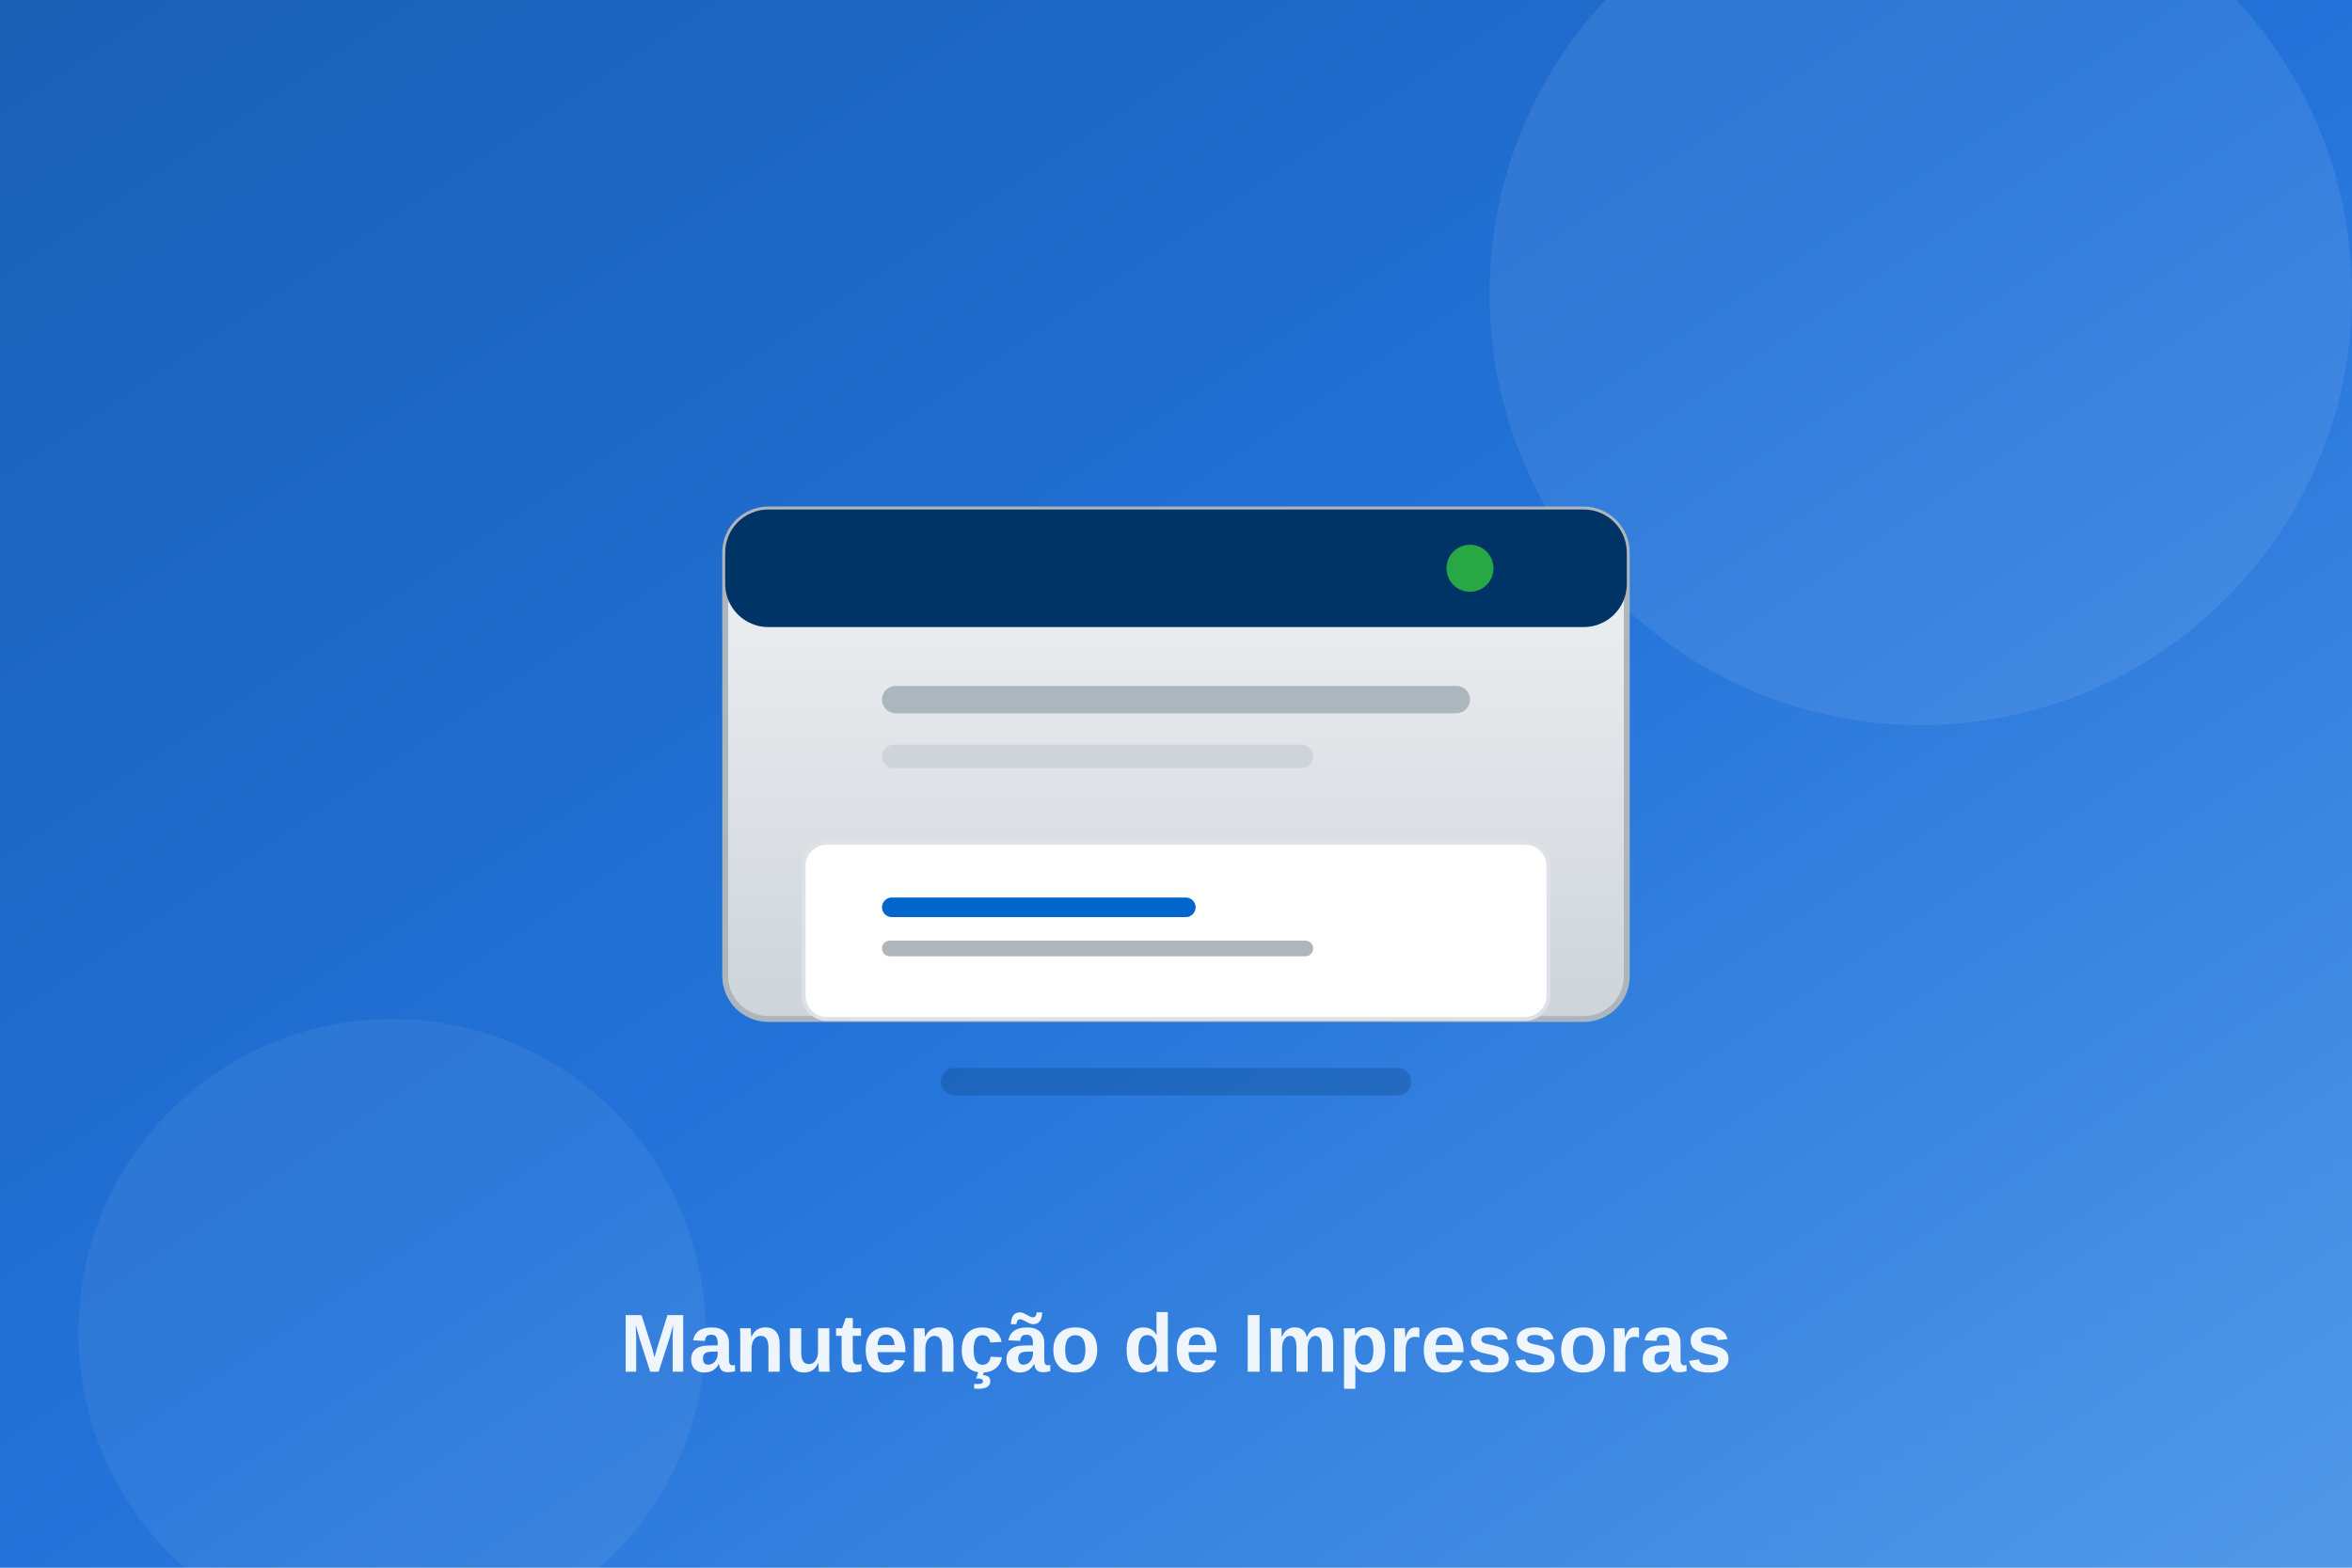
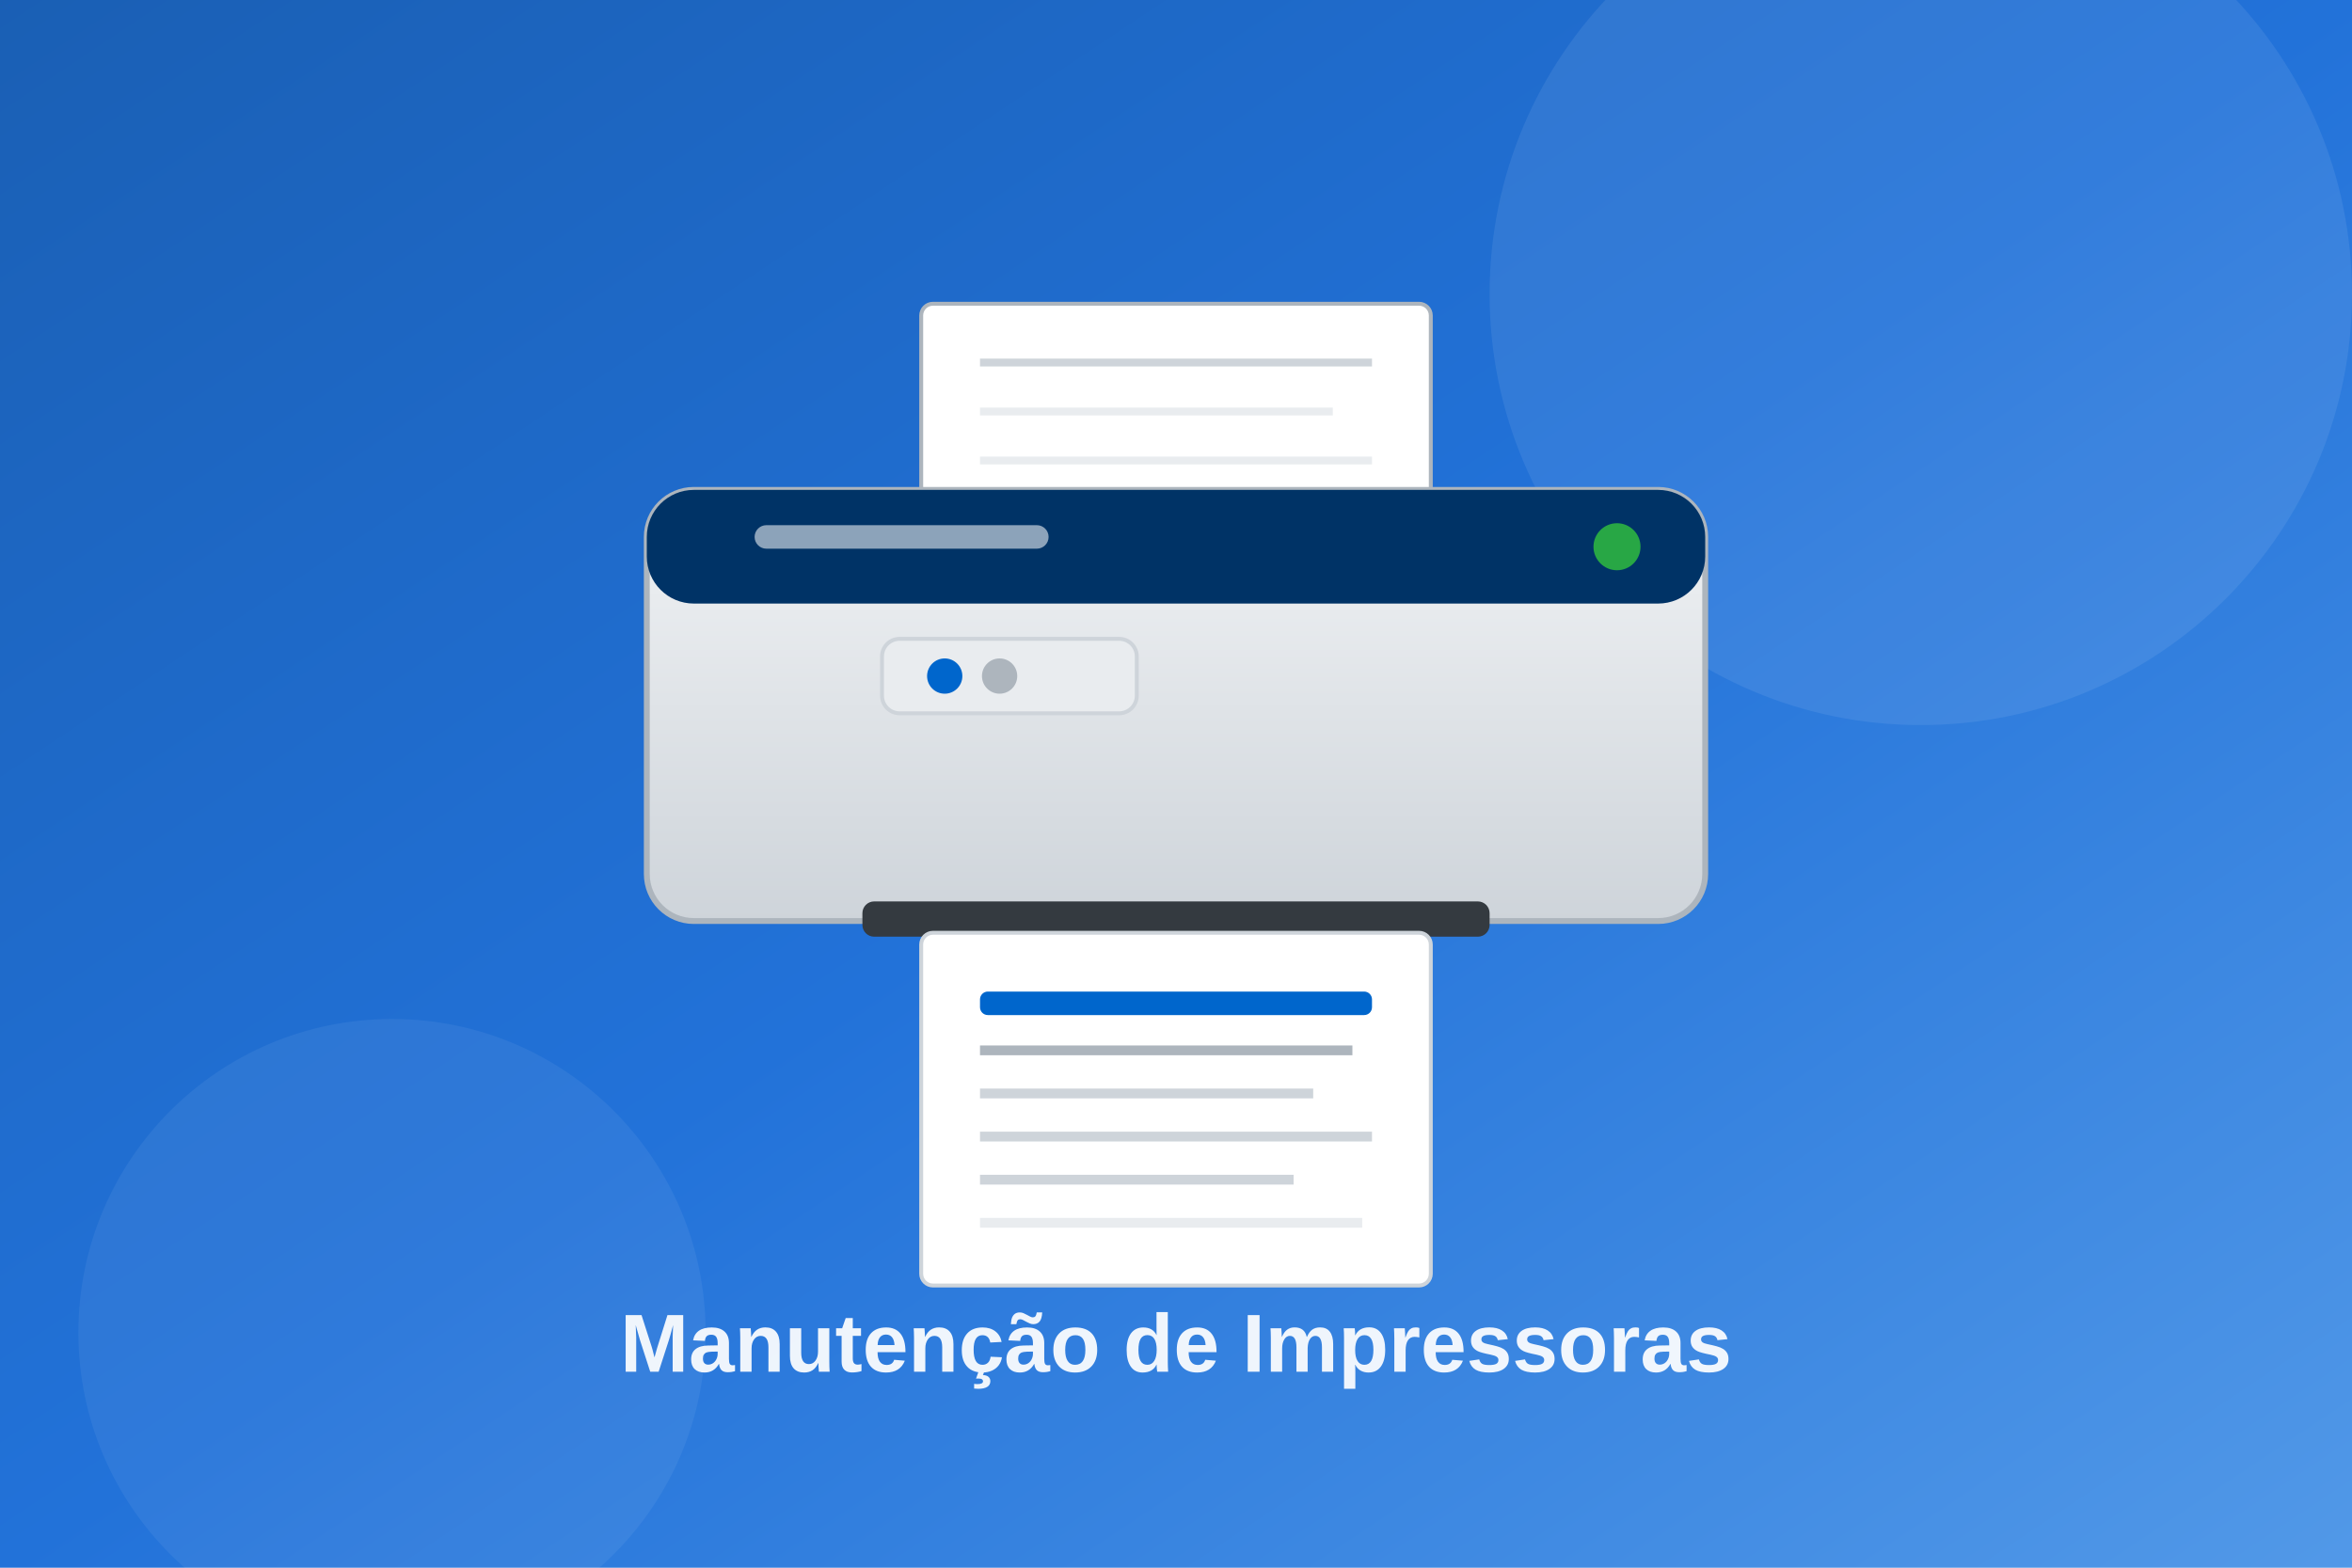
- <svg xmlns="http://www.w3.org/2000/svg" viewBox="0 0 1200 800" width="1200" height="800" role="img" aria-label="Ilustração de manutenção de impressoras">
+ <svg xmlns="http://www.w3.org/2000/svg" viewBox="0 0 1200 800" width="1200" height="800" role="img" aria-label="Impressora imprimindo uma folha">
  <defs>
    <linearGradient id="bg" x1="0" y1="0" x2="1" y2="1">
      <stop offset="0" stop-color="#1a5fb4" />
      <stop offset="0.5" stop-color="#2272d9" />
      <stop offset="1" stop-color="#5299e8" />
    </linearGradient>
    <linearGradient id="dev" x1="0" y1="0" x2="0" y2="1">
      <stop offset="0" stop-color="#f1f3f5" />
      <stop offset="1" stop-color="#ced4da" />
    </linearGradient>
  </defs>
  <rect width="1200" height="800" fill="url(#bg)" />
  <circle cx="980" cy="150" r="220" fill="#ffffff" opacity="0.08" />
  <circle cx="200" cy="680" r="160" fill="#ffffff" opacity="0.06" />
-   <g transform="translate(600 410)">
-     <rect x="-230" y="-150" width="460" height="260" rx="22" fill="url(#dev)" stroke="#adb5bd" stroke-width="3" />
-     <rect x="-230" y="-150" width="460" height="60" rx="22" fill="#003366" />
-     <rect x="-150" y="-60" width="300" height="14" rx="7" fill="#adb5bd" />
-     <rect x="-150" y="-30" width="220" height="12" rx="6" fill="#ced4da" />
-     <rect x="-190" y="20" width="380" height="90" rx="12" fill="#ffffff" stroke="#dee2e6" stroke-width="2" />
-     <rect x="-150" y="48" width="160" height="10" rx="5" fill="#0066cc" />
-     <rect x="-150" y="70" width="220" height="8" rx="4" fill="#adb5bd" />
-     <circle cx="150" cy="-120" r="12" fill="#28a745" />
-     <rect x="-120" y="135" width="240" height="14" rx="7" fill="#003366" opacity="0.25" />
+   <g transform="translate(600 360)">
+     <rect x="-130" y="-205" width="260" height="120" rx="6" fill="#ffffff" stroke="#adb5bd" stroke-width="2" />
+     <line x1="-100" y1="-175" x2="100" y2="-175" stroke="#ced4da" stroke-width="4" />
+     <line x1="-100" y1="-150" x2="80" y2="-150" stroke="#e9ecef" stroke-width="4" />
+     <line x1="-100" y1="-125" x2="100" y2="-125" stroke="#e9ecef" stroke-width="4" />
+     <rect x="-270" y="-110" width="540" height="220" rx="24" fill="url(#dev)" stroke="#adb5bd" stroke-width="3" />
+     <rect x="-270" y="-110" width="540" height="58" rx="24" fill="#003366" />
+     <rect x="-215" y="-92" width="150" height="12" rx="6" fill="#ffffff" opacity="0.55" />
+     <circle cx="225" cy="-81" r="12" fill="#28a745" />
+     <rect x="-150" y="-34" width="130" height="38" rx="9" fill="#e9ecef" stroke="#ced4da" stroke-width="2" />
+     <circle cx="-118" cy="-15" r="9" fill="#0066cc" />
+     <circle cx="-90" cy="-15" r="9" fill="#adb5bd" />
+     <rect x="-160" y="100" width="320" height="18" rx="6" fill="#343a40" />
+     <rect x="-130" y="116" width="260" height="180" rx="6" fill="#ffffff" stroke="#ced4da" stroke-width="2" />
+     <rect x="-100" y="146" width="200" height="12" rx="4" fill="#0066cc" />
+     <line x1="-100" y1="176" x2="90" y2="176" stroke="#adb5bd" stroke-width="5" />
+     <line x1="-100" y1="198" x2="70" y2="198" stroke="#ced4da" stroke-width="5" />
+     <line x1="-100" y1="220" x2="100" y2="220" stroke="#ced4da" stroke-width="5" />
+     <line x1="-100" y1="242" x2="60" y2="242" stroke="#ced4da" stroke-width="5" />
+     <line x1="-100" y1="264" x2="95" y2="264" stroke="#e9ecef" stroke-width="5" />
  </g>
  <text x="600" y="700" text-anchor="middle" font-family="Segoe UI, Arial, sans-serif" font-size="42" font-weight="700" fill="#ffffff" opacity="0.92">Manutenção de Impressoras</text>
</svg>
